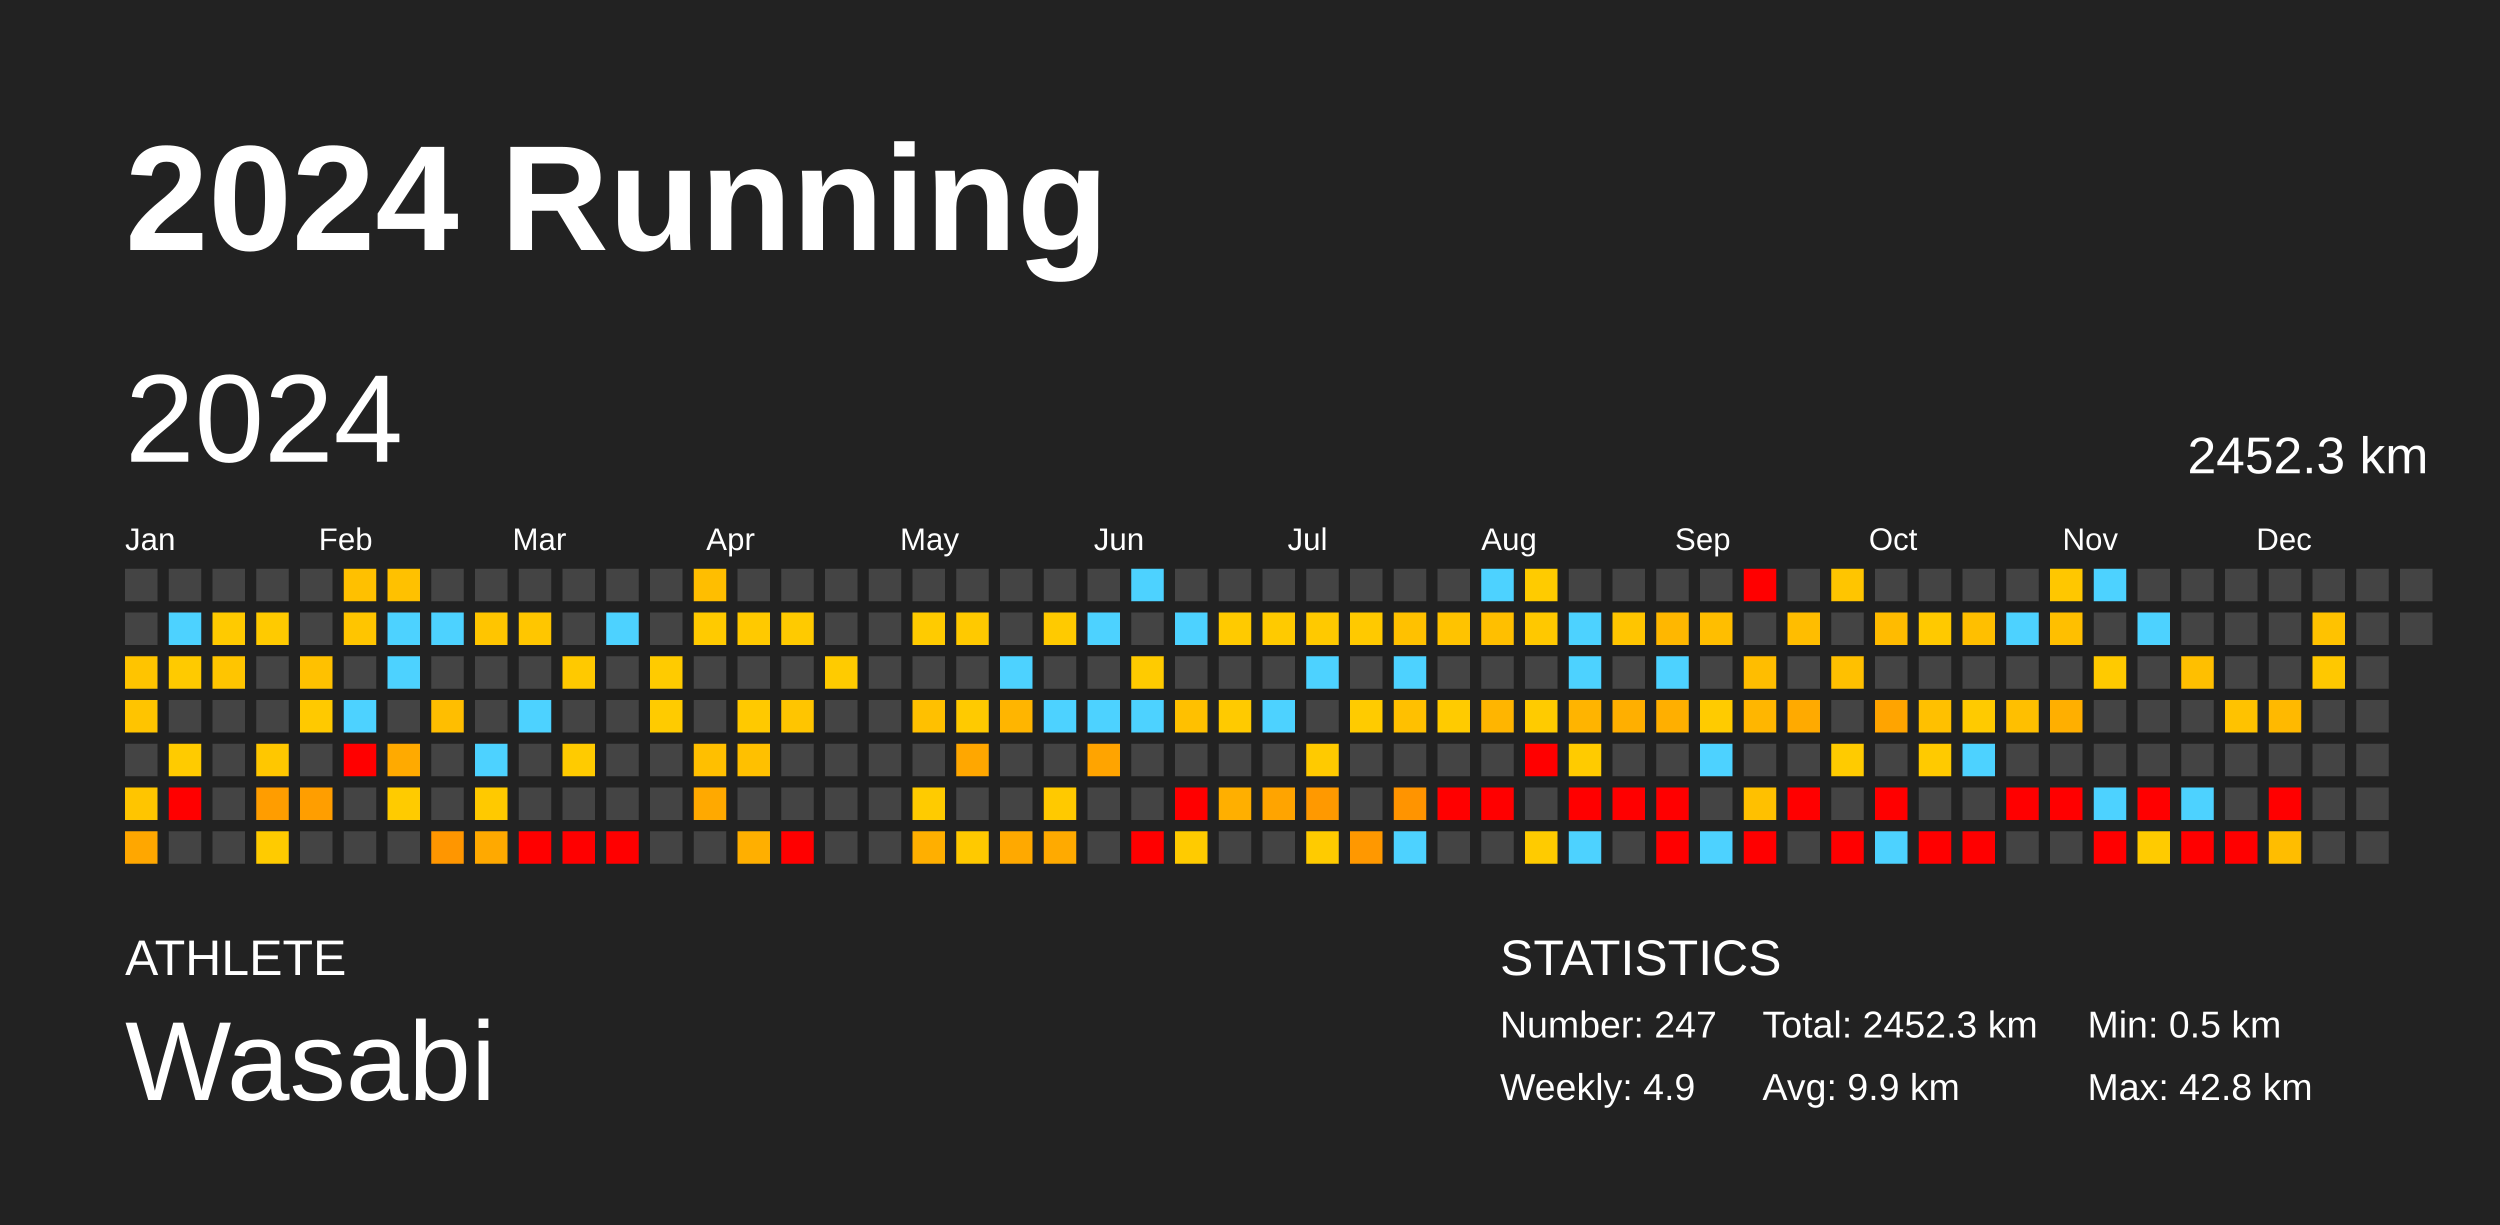
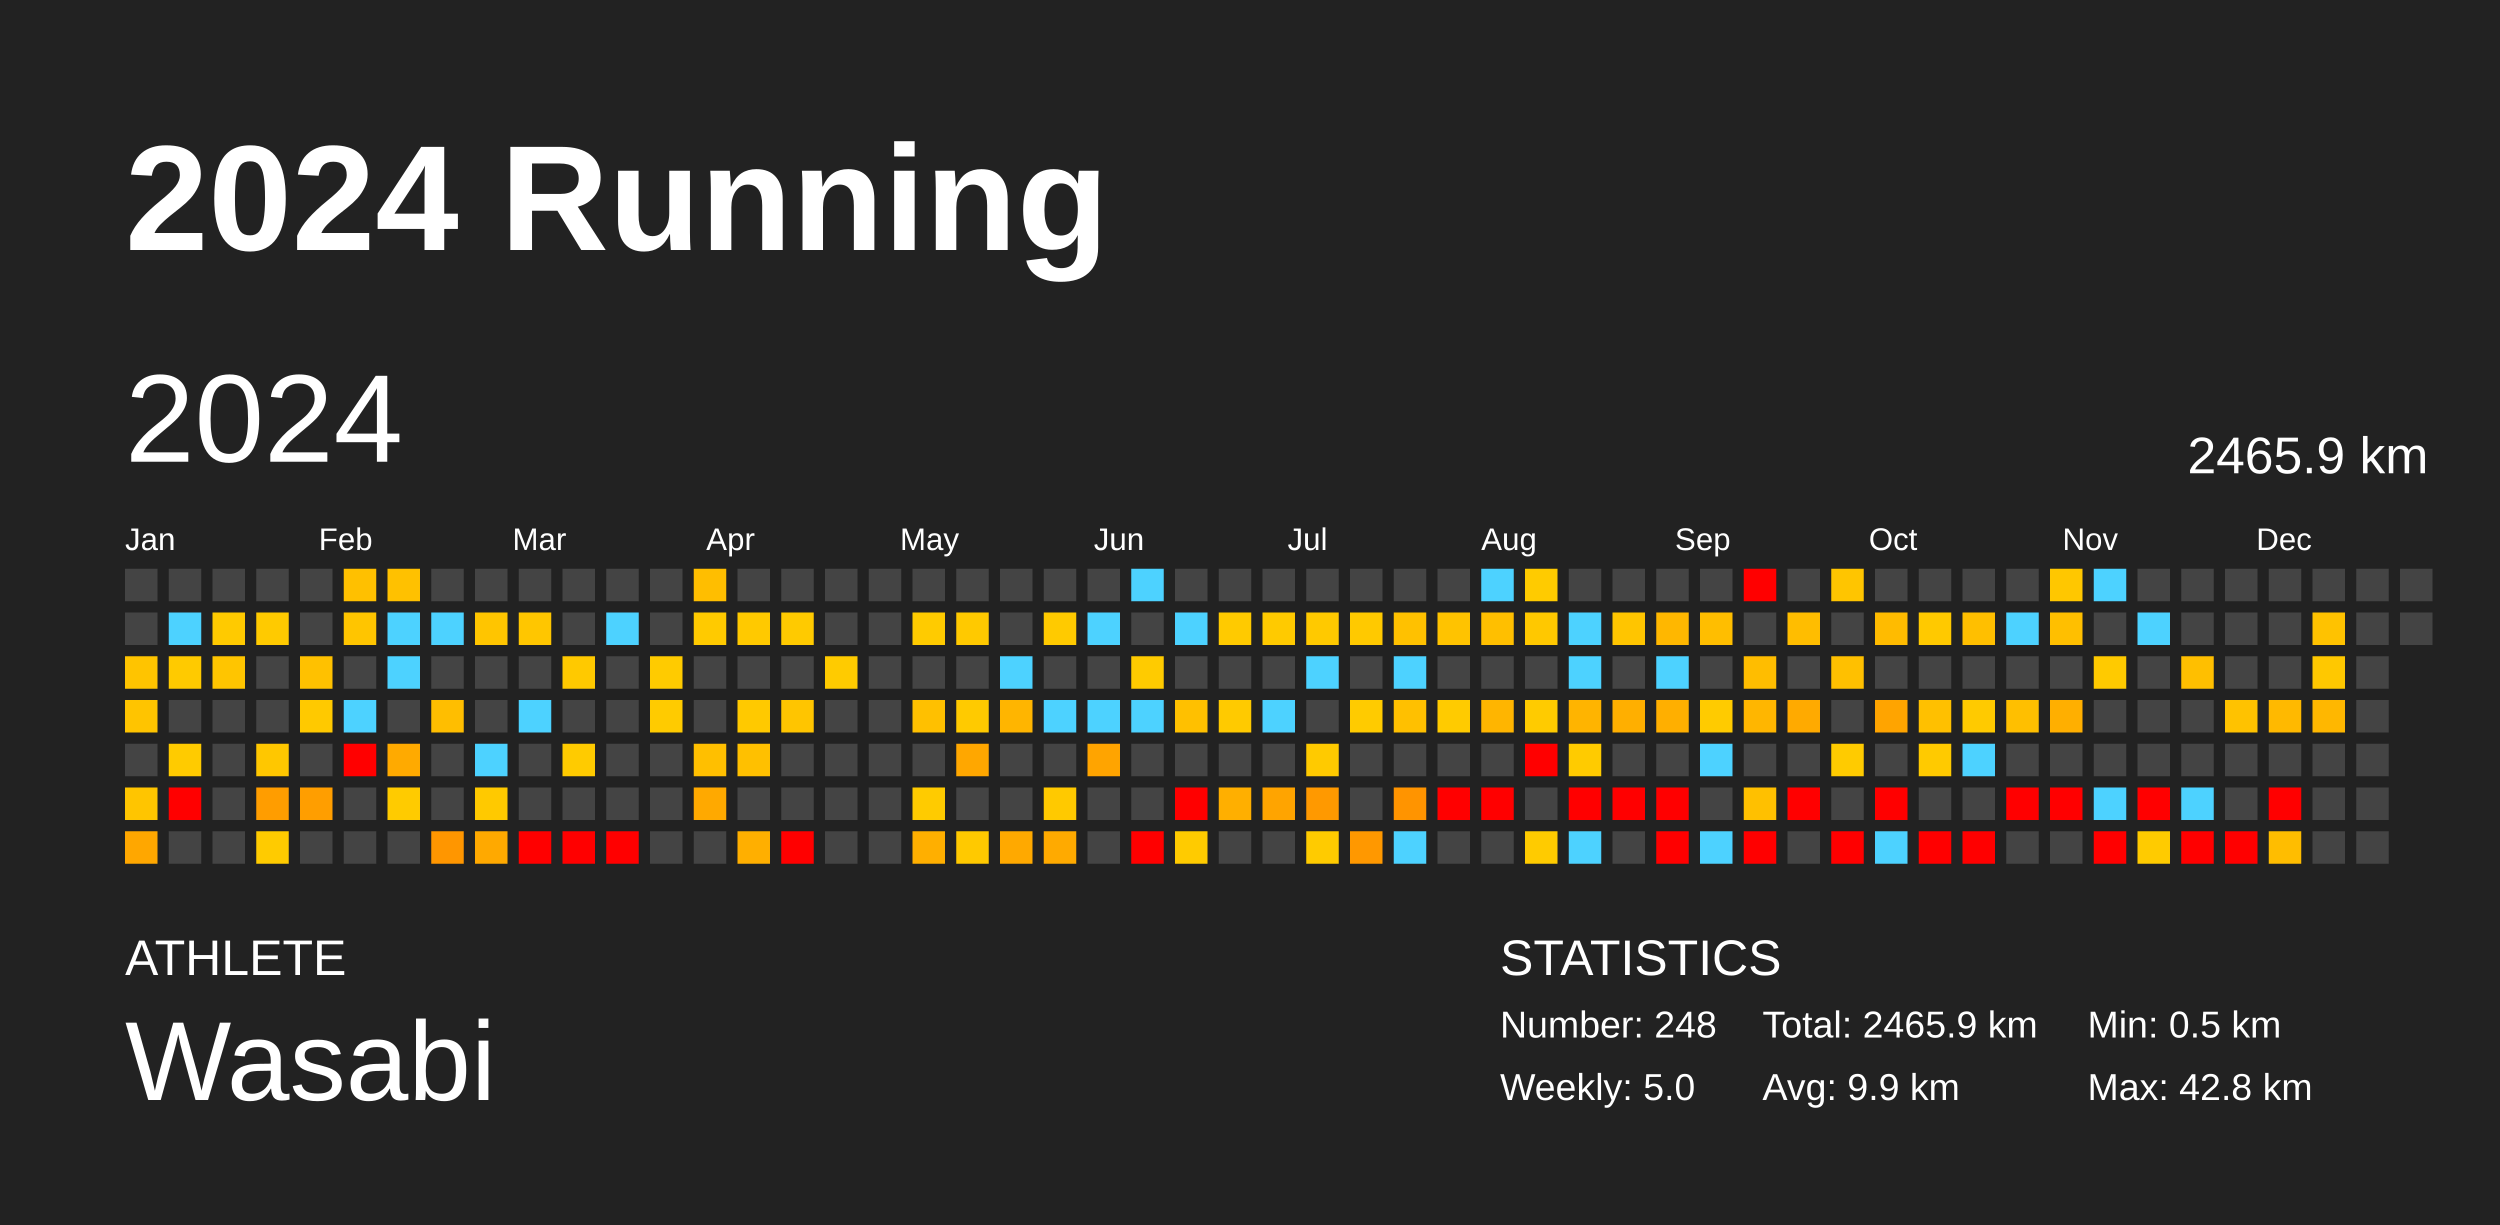
<svg xmlns="http://www.w3.org/2000/svg" baseProfile="full" height="98mm" version="1.1" viewBox="0,0,200,98" width="200mm">
  <defs />
  <rect fill="#222222" height="98" width="200" x="0" y="0" />
  <text fill="#FFFFFF" style="font-size:12px; font-family:Arial; font-weight:bold;" x="10" y="20">2024 Running</text>
  <text fill="#FFFFFF" style="font-size:4px; font-family:Arial" x="10" y="78">ATHLETE</text>
  <text fill="#FFFFFF" style="font-size:9px; font-family:Arial" x="10" y="88">Wasabi</text>
  <text fill="#FFFFFF" style="font-size:4px; font-family:Arial" x="120" y="78">STATISTICS</text>
-   <text fill="#FFFFFF" style="font-size:3px; font-family:Arial" x="120" y="83">Number: 247</text>
-   <text fill="#FFFFFF" style="font-size:3px; font-family:Arial" x="120" y="88">Weekly: 4.9</text>
-   <text fill="#FFFFFF" style="font-size:3px; font-family:Arial" x="141" y="83">Total: 2452.3 km</text>
+   <text fill="#FFFFFF" style="font-size:3px; font-family:Arial" x="120" y="83">Number: 248</text>
+   <text fill="#FFFFFF" style="font-size:3px; font-family:Arial" x="120" y="88">Weekly: 5.0</text>
+   <text fill="#FFFFFF" style="font-size:3px; font-family:Arial" x="141" y="83">Total: 2465.9 km</text>
  <text fill="#FFFFFF" style="font-size:3px; font-family:Arial" x="141" y="88">Avg: 9.9 km</text>
  <text fill="#FFFFFF" style="font-size:3px; font-family:Arial" x="167" y="83">Min: 0.5 km</text>
  <text fill="#FFFFFF" style="font-size:3px; font-family:Arial" x="167" y="88">Max: 42.8 km</text>
  <text dominant-baseline="hanging" fill="#FFFFFF" style="font-size:10.0px; font-family:Arial;" x="10" y="30">2024</text>
-   <text dominant-baseline="hanging" fill="#FFFFFF" style="font-size:4.125px; font-family:Arial;" x="175" y="35">2452.3 km</text>
+   <text dominant-baseline="hanging" fill="#FFFFFF" style="font-size:4.125px; font-family:Arial;" x="175" y="35">2465.9 km</text>
  <text fill="#FFFFFF" style="font-size:2.5px; font-family:Arial" x="10.0" y="44">Jan</text>
  <text fill="#FFFFFF" style="font-size:2.5px; font-family:Arial" x="25.5" y="44">Feb</text>
  <text fill="#FFFFFF" style="font-size:2.5px; font-family:Arial" x="41.0" y="44">Mar</text>
  <text fill="#FFFFFF" style="font-size:2.5px; font-family:Arial" x="56.5" y="44">Apr</text>
  <text fill="#FFFFFF" style="font-size:2.5px; font-family:Arial" x="72.0" y="44">May</text>
  <text fill="#FFFFFF" style="font-size:2.5px; font-family:Arial" x="87.5" y="44">Jun</text>
  <text fill="#FFFFFF" style="font-size:2.5px; font-family:Arial" x="103.0" y="44">Jul</text>
  <text fill="#FFFFFF" style="font-size:2.5px; font-family:Arial" x="118.5" y="44">Aug</text>
  <text fill="#FFFFFF" style="font-size:2.5px; font-family:Arial" x="134.0" y="44">Sep</text>
  <text fill="#FFFFFF" style="font-size:2.5px; font-family:Arial" x="149.5" y="44">Oct</text>
  <text fill="#FFFFFF" style="font-size:2.5px; font-family:Arial" x="165.0" y="44">Nov</text>
  <text fill="#FFFFFF" style="font-size:2.5px; font-family:Arial" x="180.5" y="44">Dec</text>
  <rect fill="#444444" height="2.6" width="2.6" x="10.0" y="45.5" />
  <rect fill="#444444" height="2.6" width="2.6" x="10.0" y="49.0" />
  <rect fill="#ffc400" height="2.6" width="2.6" x="10.0" y="52.5" />
  <rect fill="#ffc400" height="2.6" width="2.6" x="10.0" y="56.0" />
  <rect fill="#444444" height="2.6" width="2.6" x="10.0" y="59.5" />
  <rect fill="#ffc500" height="2.6" width="2.6" x="10.0" y="63.0" />
  <rect fill="#ffa700" height="2.6" width="2.6" x="10.0" y="66.5" />
  <rect fill="#444444" height="2.6" width="2.6" x="13.5" y="45.5" />
  <rect fill="#4dd2ff" height="2.6" width="2.6" x="13.5" y="49.0" />
  <rect fill="#ffca00" height="2.6" width="2.6" x="13.5" y="52.5" />
  <rect fill="#444444" height="2.6" width="2.6" x="13.5" y="56.0" />
  <rect fill="#ffcb00" height="2.6" width="2.6" x="13.5" y="59.5" />
  <rect fill="red" height="2.6" width="2.6" x="13.5" y="63.0" />
  <rect fill="#444444" height="2.6" width="2.6" x="13.5" y="66.5" />
  <rect fill="#444444" height="2.6" width="2.6" x="17.0" y="45.5" />
  <rect fill="#ffca00" height="2.6" width="2.6" x="17.0" y="49.0" />
  <rect fill="#ffc500" height="2.6" width="2.6" x="17.0" y="52.5" />
  <rect fill="#444444" height="2.6" width="2.6" x="17.0" y="56.0" />
  <rect fill="#444444" height="2.6" width="2.6" x="17.0" y="59.5" />
  <rect fill="#444444" height="2.6" width="2.6" x="17.0" y="63.0" />
  <rect fill="#444444" height="2.6" width="2.6" x="17.0" y="66.5" />
  <rect fill="#444444" height="2.6" width="2.6" x="20.5" y="45.5" />
  <rect fill="#ffca00" height="2.6" width="2.6" x="20.5" y="49.0" />
  <rect fill="#444444" height="2.6" width="2.6" x="20.5" y="52.5" />
  <rect fill="#444444" height="2.6" width="2.6" x="20.5" y="56.0" />
  <rect fill="#ffc700" height="2.6" width="2.6" x="20.5" y="59.5" />
  <rect fill="#ff9d00" height="2.6" width="2.6" x="20.5" y="63.0" />
  <rect fill="#ffcb00" height="2.6" width="2.6" x="20.5" y="66.5" />
  <rect fill="#444444" height="2.6" width="2.6" x="24.0" y="45.5" />
  <rect fill="#444444" height="2.6" width="2.6" x="24.0" y="49.0" />
  <rect fill="#ffc100" height="2.6" width="2.6" x="24.0" y="52.5" />
  <rect fill="#ffc900" height="2.6" width="2.6" x="24.0" y="56.0" />
  <rect fill="#444444" height="2.6" width="2.6" x="24.0" y="59.5" />
  <rect fill="#ff9e00" height="2.6" width="2.6" x="24.0" y="63.0" />
  <rect fill="#444444" height="2.6" width="2.6" x="24.0" y="66.5" />
  <rect fill="#ffc000" height="2.6" width="2.6" x="27.5" y="45.5" />
  <rect fill="#ffc500" height="2.6" width="2.6" x="27.5" y="49.0" />
  <rect fill="#444444" height="2.6" width="2.6" x="27.5" y="52.5" />
  <rect fill="#4dd2ff" height="2.6" width="2.6" x="27.5" y="56.0" />
  <rect fill="red" height="2.6" width="2.6" x="27.5" y="59.5" />
  <rect fill="#444444" height="2.6" width="2.6" x="27.5" y="63.0" />
  <rect fill="#444444" height="2.6" width="2.6" x="27.5" y="66.5" />
  <rect fill="#ffc100" height="2.6" width="2.6" x="31.0" y="45.5" />
  <rect fill="#4dd2ff" height="2.6" width="2.6" x="31.0" y="49.0" />
  <rect fill="#4dd2ff" height="2.6" width="2.6" x="31.0" y="52.5" />
  <rect fill="#444444" height="2.6" width="2.6" x="31.0" y="56.0" />
  <rect fill="#ffaa00" height="2.6" width="2.6" x="31.0" y="59.5" />
  <rect fill="#ffcb00" height="2.6" width="2.6" x="31.0" y="63.0" />
  <rect fill="#444444" height="2.6" width="2.6" x="31.0" y="66.5" />
  <rect fill="#444444" height="2.6" width="2.6" x="34.5" y="45.5" />
  <rect fill="#4dd2ff" height="2.6" width="2.6" x="34.5" y="49.0" />
  <rect fill="#444444" height="2.6" width="2.6" x="34.5" y="52.5" />
  <rect fill="#ffbe00" height="2.6" width="2.6" x="34.5" y="56.0" />
  <rect fill="#444444" height="2.6" width="2.6" x="34.5" y="59.5" />
  <rect fill="#444444" height="2.6" width="2.6" x="34.5" y="63.0" />
  <rect fill="#ff9600" height="2.6" width="2.6" x="34.5" y="66.5" />
  <rect fill="#444444" height="2.6" width="2.6" x="38.0" y="45.5" />
  <rect fill="#ffc500" height="2.6" width="2.6" x="38.0" y="49.0" />
  <rect fill="#444444" height="2.6" width="2.6" x="38.0" y="52.5" />
  <rect fill="#444444" height="2.6" width="2.6" x="38.0" y="56.0" />
  <rect fill="#4dd2ff" height="2.6" width="2.6" x="38.0" y="59.5" />
  <rect fill="#ffc900" height="2.6" width="2.6" x="38.0" y="63.0" />
  <rect fill="#ffa900" height="2.6" width="2.6" x="38.0" y="66.5" />
  <rect fill="#444444" height="2.6" width="2.6" x="41.5" y="45.5" />
  <rect fill="#ffc600" height="2.6" width="2.6" x="41.5" y="49.0" />
  <rect fill="#444444" height="2.6" width="2.6" x="41.5" y="52.5" />
  <rect fill="#4dd2ff" height="2.6" width="2.6" x="41.5" y="56.0" />
  <rect fill="#444444" height="2.6" width="2.6" x="41.5" y="59.5" />
  <rect fill="#444444" height="2.6" width="2.6" x="41.5" y="63.0" />
  <rect fill="red" height="2.6" width="2.6" x="41.5" y="66.5" />
  <rect fill="#444444" height="2.6" width="2.6" x="45.0" y="45.5" />
  <rect fill="#444444" height="2.6" width="2.6" x="45.0" y="49.0" />
  <rect fill="#ffc900" height="2.6" width="2.6" x="45.0" y="52.5" />
  <rect fill="#444444" height="2.6" width="2.6" x="45.0" y="56.0" />
  <rect fill="#ffcb00" height="2.6" width="2.6" x="45.0" y="59.5" />
  <rect fill="#444444" height="2.6" width="2.6" x="45.0" y="63.0" />
  <rect fill="red" height="2.6" width="2.6" x="45.0" y="66.5" />
  <rect fill="#444444" height="2.6" width="2.6" x="48.5" y="45.5" />
  <rect fill="#4dd2ff" height="2.6" width="2.6" x="48.5" y="49.0" />
  <rect fill="#444444" height="2.6" width="2.6" x="48.5" y="52.5" />
  <rect fill="#444444" height="2.6" width="2.6" x="48.5" y="56.0" />
  <rect fill="#444444" height="2.6" width="2.6" x="48.5" y="59.5" />
  <rect fill="#444444" height="2.6" width="2.6" x="48.5" y="63.0" />
  <rect fill="red" height="2.6" width="2.6" x="48.5" y="66.5" />
  <rect fill="#444444" height="2.6" width="2.6" x="52.0" y="45.5" />
  <rect fill="#444444" height="2.6" width="2.6" x="52.0" y="49.0" />
  <rect fill="#ffcb00" height="2.6" width="2.6" x="52.0" y="52.5" />
  <rect fill="#ffcb00" height="2.6" width="2.6" x="52.0" y="56.0" />
  <rect fill="#444444" height="2.6" width="2.6" x="52.0" y="59.5" />
  <rect fill="#444444" height="2.6" width="2.6" x="52.0" y="63.0" />
  <rect fill="#444444" height="2.6" width="2.6" x="52.0" y="66.5" />
  <rect fill="#ffbe00" height="2.6" width="2.6" x="55.5" y="45.5" />
  <rect fill="#ffca00" height="2.6" width="2.6" x="55.5" y="49.0" />
  <rect fill="#444444" height="2.6" width="2.6" x="55.5" y="52.5" />
  <rect fill="#444444" height="2.6" width="2.6" x="55.5" y="56.0" />
  <rect fill="#ffbf00" height="2.6" width="2.6" x="55.5" y="59.5" />
  <rect fill="#ffa900" height="2.6" width="2.6" x="55.5" y="63.0" />
  <rect fill="#444444" height="2.6" width="2.6" x="55.5" y="66.5" />
  <rect fill="#444444" height="2.6" width="2.6" x="59.0" y="45.5" />
  <rect fill="#ffc900" height="2.6" width="2.6" x="59.0" y="49.0" />
  <rect fill="#444444" height="2.6" width="2.6" x="59.0" y="52.5" />
  <rect fill="#ffc900" height="2.6" width="2.6" x="59.0" y="56.0" />
  <rect fill="#ffc000" height="2.6" width="2.6" x="59.0" y="59.5" />
  <rect fill="#444444" height="2.6" width="2.6" x="59.0" y="63.0" />
  <rect fill="#ffaf00" height="2.6" width="2.6" x="59.0" y="66.5" />
  <rect fill="#444444" height="2.6" width="2.6" x="62.5" y="45.5" />
  <rect fill="#ffca00" height="2.6" width="2.6" x="62.5" y="49.0" />
  <rect fill="#444444" height="2.6" width="2.6" x="62.5" y="52.5" />
  <rect fill="#ffc500" height="2.6" width="2.6" x="62.5" y="56.0" />
  <rect fill="#444444" height="2.6" width="2.6" x="62.5" y="59.5" />
  <rect fill="#444444" height="2.6" width="2.6" x="62.5" y="63.0" />
  <rect fill="red" height="2.6" width="2.6" x="62.5" y="66.5" />
  <rect fill="#444444" height="2.6" width="2.6" x="66.0" y="45.5" />
  <rect fill="#444444" height="2.6" width="2.6" x="66.0" y="49.0" />
  <rect fill="#ffcb00" height="2.6" width="2.6" x="66.0" y="52.5" />
  <rect fill="#444444" height="2.6" width="2.6" x="66.0" y="56.0" />
  <rect fill="#444444" height="2.6" width="2.6" x="66.0" y="59.5" />
  <rect fill="#444444" height="2.6" width="2.6" x="66.0" y="63.0" />
  <rect fill="#444444" height="2.6" width="2.6" x="66.0" y="66.5" />
  <rect fill="#444444" height="2.6" width="2.6" x="69.5" y="45.5" />
  <rect fill="#444444" height="2.6" width="2.6" x="69.5" y="49.0" />
  <rect fill="#444444" height="2.6" width="2.6" x="69.5" y="52.5" />
  <rect fill="#444444" height="2.6" width="2.6" x="69.5" y="56.0" />
  <rect fill="#444444" height="2.6" width="2.6" x="69.5" y="59.5" />
  <rect fill="#444444" height="2.6" width="2.6" x="69.5" y="63.0" />
  <rect fill="#444444" height="2.6" width="2.6" x="69.5" y="66.5" />
  <rect fill="#444444" height="2.6" width="2.6" x="73.0" y="45.5" />
  <rect fill="#ffcb00" height="2.6" width="2.6" x="73.0" y="49.0" />
  <rect fill="#444444" height="2.6" width="2.6" x="73.0" y="52.5" />
  <rect fill="#ffc000" height="2.6" width="2.6" x="73.0" y="56.0" />
  <rect fill="#444444" height="2.6" width="2.6" x="73.0" y="59.5" />
  <rect fill="#ffcb00" height="2.6" width="2.6" x="73.0" y="63.0" />
  <rect fill="#ffaf00" height="2.6" width="2.6" x="73.0" y="66.5" />
  <rect fill="#444444" height="2.6" width="2.6" x="76.5" y="45.5" />
  <rect fill="#ffc900" height="2.6" width="2.6" x="76.5" y="49.0" />
  <rect fill="#444444" height="2.6" width="2.6" x="76.5" y="52.5" />
  <rect fill="#ffca00" height="2.6" width="2.6" x="76.5" y="56.0" />
  <rect fill="#ffa700" height="2.6" width="2.6" x="76.5" y="59.5" />
  <rect fill="#444444" height="2.6" width="2.6" x="76.5" y="63.0" />
  <rect fill="#ffc900" height="2.6" width="2.6" x="76.5" y="66.5" />
  <rect fill="#444444" height="2.6" width="2.6" x="80.0" y="45.5" />
  <rect fill="#444444" height="2.6" width="2.6" x="80.0" y="49.0" />
  <rect fill="#4dd2ff" height="2.6" width="2.6" x="80.0" y="52.5" />
  <rect fill="#ffb500" height="2.6" width="2.6" x="80.0" y="56.0" />
  <rect fill="#444444" height="2.6" width="2.6" x="80.0" y="59.5" />
  <rect fill="#444444" height="2.6" width="2.6" x="80.0" y="63.0" />
  <rect fill="#ffa900" height="2.6" width="2.6" x="80.0" y="66.5" />
  <rect fill="#444444" height="2.6" width="2.6" x="83.5" y="45.5" />
  <rect fill="#ffca00" height="2.6" width="2.6" x="83.5" y="49.0" />
  <rect fill="#444444" height="2.6" width="2.6" x="83.5" y="52.5" />
  <rect fill="#4dd2ff" height="2.6" width="2.6" x="83.5" y="56.0" />
  <rect fill="#444444" height="2.6" width="2.6" x="83.5" y="59.5" />
  <rect fill="#ffc900" height="2.6" width="2.6" x="83.5" y="63.0" />
  <rect fill="#ffaa00" height="2.6" width="2.6" x="83.5" y="66.5" />
  <rect fill="#444444" height="2.6" width="2.6" x="87.0" y="45.5" />
  <rect fill="#4dd2ff" height="2.6" width="2.6" x="87.0" y="49.0" />
  <rect fill="#444444" height="2.6" width="2.6" x="87.0" y="52.5" />
  <rect fill="#4dd2ff" height="2.6" width="2.6" x="87.0" y="56.0" />
  <rect fill="#ffa400" height="2.6" width="2.6" x="87.0" y="59.5" />
  <rect fill="#444444" height="2.6" width="2.6" x="87.0" y="63.0" />
  <rect fill="#444444" height="2.6" width="2.6" x="87.0" y="66.5" />
  <rect fill="#4dd2ff" height="2.6" width="2.6" x="90.5" y="45.5" />
  <rect fill="#444444" height="2.6" width="2.6" x="90.5" y="49.0" />
  <rect fill="#ffcb00" height="2.6" width="2.6" x="90.5" y="52.5" />
  <rect fill="#4dd2ff" height="2.6" width="2.6" x="90.5" y="56.0" />
  <rect fill="#444444" height="2.6" width="2.6" x="90.5" y="59.5" />
  <rect fill="#444444" height="2.6" width="2.6" x="90.5" y="63.0" />
  <rect fill="red" height="2.6" width="2.6" x="90.5" y="66.5" />
  <rect fill="#444444" height="2.6" width="2.6" x="94.0" y="45.5" />
  <rect fill="#4dd2ff" height="2.6" width="2.6" x="94.0" y="49.0" />
  <rect fill="#444444" height="2.6" width="2.6" x="94.0" y="52.5" />
  <rect fill="#ffc000" height="2.6" width="2.6" x="94.0" y="56.0" />
  <rect fill="#444444" height="2.6" width="2.6" x="94.0" y="59.5" />
  <rect fill="red" height="2.6" width="2.6" x="94.0" y="63.0" />
  <rect fill="#ffcb00" height="2.6" width="2.6" x="94.0" y="66.5" />
  <rect fill="#444444" height="2.6" width="2.6" x="97.5" y="45.5" />
  <rect fill="#ffca00" height="2.6" width="2.6" x="97.5" y="49.0" />
  <rect fill="#444444" height="2.6" width="2.6" x="97.5" y="52.5" />
  <rect fill="#ffca00" height="2.6" width="2.6" x="97.5" y="56.0" />
  <rect fill="#444444" height="2.6" width="2.6" x="97.5" y="59.5" />
  <rect fill="#ffaf00" height="2.6" width="2.6" x="97.5" y="63.0" />
  <rect fill="#444444" height="2.6" width="2.6" x="97.5" y="66.5" />
  <rect fill="#444444" height="2.6" width="2.6" x="101.0" y="45.5" />
  <rect fill="#ffca00" height="2.6" width="2.6" x="101.0" y="49.0" />
  <rect fill="#444444" height="2.6" width="2.6" x="101.0" y="52.5" />
  <rect fill="#4dd2ff" height="2.6" width="2.6" x="101.0" y="56.0" />
  <rect fill="#444444" height="2.6" width="2.6" x="101.0" y="59.5" />
  <rect fill="#ffa400" height="2.6" width="2.6" x="101.0" y="63.0" />
  <rect fill="#444444" height="2.6" width="2.6" x="101.0" y="66.5" />
  <rect fill="#444444" height="2.6" width="2.6" x="104.5" y="45.5" />
  <rect fill="#ffc900" height="2.6" width="2.6" x="104.5" y="49.0" />
  <rect fill="#4dd2ff" height="2.6" width="2.6" x="104.5" y="52.5" />
  <rect fill="#444444" height="2.6" width="2.6" x="104.5" y="56.0" />
  <rect fill="#ffca00" height="2.6" width="2.6" x="104.5" y="59.5" />
  <rect fill="#ff9900" height="2.6" width="2.6" x="104.5" y="63.0" />
  <rect fill="#ffcb00" height="2.6" width="2.6" x="104.5" y="66.5" />
  <rect fill="#444444" height="2.6" width="2.6" x="108.0" y="45.5" />
  <rect fill="#ffc900" height="2.6" width="2.6" x="108.0" y="49.0" />
  <rect fill="#444444" height="2.6" width="2.6" x="108.0" y="52.5" />
  <rect fill="#ffcb00" height="2.6" width="2.6" x="108.0" y="56.0" />
  <rect fill="#444444" height="2.6" width="2.6" x="108.0" y="59.5" />
  <rect fill="#444444" height="2.6" width="2.6" x="108.0" y="63.0" />
  <rect fill="#ff9800" height="2.6" width="2.6" x="108.0" y="66.5" />
  <rect fill="#444444" height="2.6" width="2.6" x="111.5" y="45.5" />
  <rect fill="#ffc100" height="2.6" width="2.6" x="111.5" y="49.0" />
  <rect fill="#4dd2ff" height="2.6" width="2.6" x="111.5" y="52.5" />
  <rect fill="#ffc000" height="2.6" width="2.6" x="111.5" y="56.0" />
  <rect fill="#444444" height="2.6" width="2.6" x="111.5" y="59.5" />
  <rect fill="#ff9400" height="2.6" width="2.6" x="111.5" y="63.0" />
  <rect fill="#4dd2ff" height="2.6" width="2.6" x="111.5" y="66.5" />
  <rect fill="#444444" height="2.6" width="2.6" x="115.0" y="45.5" />
  <rect fill="#ffc300" height="2.6" width="2.6" x="115.0" y="49.0" />
  <rect fill="#444444" height="2.6" width="2.6" x="115.0" y="52.5" />
  <rect fill="#ffcb00" height="2.6" width="2.6" x="115.0" y="56.0" />
  <rect fill="#444444" height="2.6" width="2.6" x="115.0" y="59.5" />
  <rect fill="red" height="2.6" width="2.6" x="115.0" y="63.0" />
  <rect fill="#444444" height="2.6" width="2.6" x="115.0" y="66.5" />
  <rect fill="#4dd2ff" height="2.6" width="2.6" x="118.5" y="45.5" />
  <rect fill="#ffbf00" height="2.6" width="2.6" x="118.5" y="49.0" />
  <rect fill="#444444" height="2.6" width="2.6" x="118.5" y="52.5" />
  <rect fill="#ffb500" height="2.6" width="2.6" x="118.5" y="56.0" />
  <rect fill="#444444" height="2.6" width="2.6" x="118.5" y="59.5" />
  <rect fill="red" height="2.6" width="2.6" x="118.5" y="63.0" />
  <rect fill="#444444" height="2.6" width="2.6" x="118.5" y="66.5" />
  <rect fill="#ffcb00" height="2.6" width="2.6" x="122.0" y="45.5" />
  <rect fill="#ffc800" height="2.6" width="2.6" x="122.0" y="49.0" />
  <rect fill="#444444" height="2.6" width="2.6" x="122.0" y="52.5" />
  <rect fill="#ffcb00" height="2.6" width="2.6" x="122.0" y="56.0" />
  <rect fill="red" height="2.6" width="2.6" x="122.0" y="59.5" />
  <rect fill="#444444" height="2.6" width="2.6" x="122.0" y="63.0" />
  <rect fill="#ffcb00" height="2.6" width="2.6" x="122.0" y="66.5" />
  <rect fill="#444444" height="2.6" width="2.6" x="125.5" y="45.5" />
  <rect fill="#4dd2ff" height="2.6" width="2.6" x="125.5" y="49.0" />
  <rect fill="#4dd2ff" height="2.6" width="2.6" x="125.5" y="52.5" />
  <rect fill="#ffb400" height="2.6" width="2.6" x="125.5" y="56.0" />
  <rect fill="#ffcb00" height="2.6" width="2.6" x="125.5" y="59.5" />
  <rect fill="red" height="2.6" width="2.6" x="125.5" y="63.0" />
  <rect fill="#4dd2ff" height="2.6" width="2.6" x="125.5" y="66.5" />
  <rect fill="#444444" height="2.6" width="2.6" x="129.0" y="45.5" />
  <rect fill="#ffc500" height="2.6" width="2.6" x="129.0" y="49.0" />
  <rect fill="#444444" height="2.6" width="2.6" x="129.0" y="52.5" />
  <rect fill="#ffaf00" height="2.6" width="2.6" x="129.0" y="56.0" />
  <rect fill="#444444" height="2.6" width="2.6" x="129.0" y="59.5" />
  <rect fill="red" height="2.6" width="2.6" x="129.0" y="63.0" />
  <rect fill="#444444" height="2.6" width="2.6" x="129.0" y="66.5" />
  <rect fill="#444444" height="2.6" width="2.6" x="132.5" y="45.5" />
  <rect fill="#ffb700" height="2.6" width="2.6" x="132.5" y="49.0" />
  <rect fill="#4dd2ff" height="2.6" width="2.6" x="132.5" y="52.5" />
  <rect fill="#ffaf00" height="2.6" width="2.6" x="132.5" y="56.0" />
  <rect fill="#444444" height="2.6" width="2.6" x="132.5" y="59.5" />
  <rect fill="red" height="2.6" width="2.6" x="132.5" y="63.0" />
  <rect fill="red" height="2.6" width="2.6" x="132.5" y="66.5" />
  <rect fill="#444444" height="2.6" width="2.6" x="136.0" y="45.5" />
  <rect fill="#ffbe00" height="2.6" width="2.6" x="136.0" y="49.0" />
  <rect fill="#444444" height="2.6" width="2.6" x="136.0" y="52.5" />
  <rect fill="#ffcb00" height="2.6" width="2.6" x="136.0" y="56.0" />
  <rect fill="#4dd2ff" height="2.6" width="2.6" x="136.0" y="59.5" />
  <rect fill="#444444" height="2.6" width="2.6" x="136.0" y="63.0" />
  <rect fill="#4dd2ff" height="2.6" width="2.6" x="136.0" y="66.5" />
  <rect fill="red" height="2.6" width="2.6" x="139.5" y="45.5" />
  <rect fill="#444444" height="2.6" width="2.6" x="139.5" y="49.0" />
  <rect fill="#ffbd00" height="2.6" width="2.6" x="139.5" y="52.5" />
  <rect fill="#ffb600" height="2.6" width="2.6" x="139.5" y="56.0" />
  <rect fill="#444444" height="2.6" width="2.6" x="139.5" y="59.5" />
  <rect fill="#ffc000" height="2.6" width="2.6" x="139.5" y="63.0" />
  <rect fill="red" height="2.6" width="2.6" x="139.5" y="66.5" />
  <rect fill="#444444" height="2.6" width="2.6" x="143.0" y="45.5" />
  <rect fill="#ffbd00" height="2.6" width="2.6" x="143.0" y="49.0" />
  <rect fill="#444444" height="2.6" width="2.6" x="143.0" y="52.5" />
  <rect fill="#ffaa00" height="2.6" width="2.6" x="143.0" y="56.0" />
  <rect fill="#444444" height="2.6" width="2.6" x="143.0" y="59.5" />
  <rect fill="red" height="2.6" width="2.6" x="143.0" y="63.0" />
  <rect fill="#444444" height="2.6" width="2.6" x="143.0" y="66.5" />
  <rect fill="#ffc500" height="2.6" width="2.6" x="146.5" y="45.5" />
  <rect fill="#444444" height="2.6" width="2.6" x="146.5" y="49.0" />
  <rect fill="#ffc000" height="2.6" width="2.6" x="146.5" y="52.5" />
  <rect fill="#444444" height="2.6" width="2.6" x="146.5" y="56.0" />
  <rect fill="#ffcb00" height="2.6" width="2.6" x="146.5" y="59.5" />
  <rect fill="#444444" height="2.6" width="2.6" x="146.5" y="63.0" />
  <rect fill="red" height="2.6" width="2.6" x="146.5" y="66.5" />
  <rect fill="#444444" height="2.6" width="2.6" x="150.0" y="45.5" />
  <rect fill="#ffbb00" height="2.6" width="2.6" x="150.0" y="49.0" />
  <rect fill="#444444" height="2.6" width="2.6" x="150.0" y="52.5" />
  <rect fill="#ffa400" height="2.6" width="2.6" x="150.0" y="56.0" />
  <rect fill="#444444" height="2.6" width="2.6" x="150.0" y="59.5" />
  <rect fill="red" height="2.6" width="2.6" x="150.0" y="63.0" />
  <rect fill="#4dd2ff" height="2.6" width="2.6" x="150.0" y="66.5" />
  <rect fill="#444444" height="2.6" width="2.6" x="153.5" y="45.5" />
  <rect fill="#ffc900" height="2.6" width="2.6" x="153.5" y="49.0" />
  <rect fill="#444444" height="2.6" width="2.6" x="153.5" y="52.5" />
  <rect fill="#ffc000" height="2.6" width="2.6" x="153.5" y="56.0" />
  <rect fill="#ffca00" height="2.6" width="2.6" x="153.5" y="59.5" />
  <rect fill="#444444" height="2.6" width="2.6" x="153.5" y="63.0" />
  <rect fill="red" height="2.6" width="2.6" x="153.5" y="66.5" />
  <rect fill="#444444" height="2.6" width="2.6" x="157.0" y="45.5" />
  <rect fill="#ffbf00" height="2.6" width="2.6" x="157.0" y="49.0" />
  <rect fill="#444444" height="2.6" width="2.6" x="157.0" y="52.5" />
  <rect fill="#ffca00" height="2.6" width="2.6" x="157.0" y="56.0" />
  <rect fill="#4dd2ff" height="2.6" width="2.6" x="157.0" y="59.5" />
  <rect fill="#444444" height="2.6" width="2.6" x="157.0" y="63.0" />
  <rect fill="red" height="2.6" width="2.6" x="157.0" y="66.5" />
  <rect fill="#444444" height="2.6" width="2.6" x="160.5" y="45.5" />
  <rect fill="#4dd2ff" height="2.6" width="2.6" x="160.5" y="49.0" />
  <rect fill="#444444" height="2.6" width="2.6" x="160.5" y="52.5" />
  <rect fill="#ffbf00" height="2.6" width="2.6" x="160.5" y="56.0" />
  <rect fill="#444444" height="2.6" width="2.6" x="160.5" y="59.5" />
  <rect fill="red" height="2.6" width="2.6" x="160.5" y="63.0" />
  <rect fill="#444444" height="2.6" width="2.6" x="160.5" y="66.5" />
  <rect fill="#ffc700" height="2.6" width="2.6" x="164.0" y="45.5" />
  <rect fill="#ffbf00" height="2.6" width="2.6" x="164.0" y="49.0" />
  <rect fill="#444444" height="2.6" width="2.6" x="164.0" y="52.5" />
  <rect fill="#ffaf00" height="2.6" width="2.6" x="164.0" y="56.0" />
  <rect fill="#444444" height="2.6" width="2.6" x="164.0" y="59.5" />
  <rect fill="red" height="2.6" width="2.6" x="164.0" y="63.0" />
  <rect fill="#444444" height="2.6" width="2.6" x="164.0" y="66.5" />
  <rect fill="#4dd2ff" height="2.6" width="2.6" x="167.5" y="45.5" />
  <rect fill="#444444" height="2.6" width="2.6" x="167.5" y="49.0" />
  <rect fill="#ffca00" height="2.6" width="2.6" x="167.5" y="52.5" />
  <rect fill="#444444" height="2.6" width="2.6" x="167.5" y="56.0" />
  <rect fill="#444444" height="2.6" width="2.6" x="167.5" y="59.5" />
  <rect fill="#4dd2ff" height="2.6" width="2.6" x="167.5" y="63.0" />
  <rect fill="red" height="2.6" width="2.6" x="167.5" y="66.5" />
  <rect fill="#444444" height="2.6" width="2.6" x="171.0" y="45.5" />
  <rect fill="#4dd2ff" height="2.6" width="2.6" x="171.0" y="49.0" />
  <rect fill="#444444" height="2.6" width="2.6" x="171.0" y="52.5" />
  <rect fill="#444444" height="2.6" width="2.6" x="171.0" y="56.0" />
  <rect fill="#444444" height="2.6" width="2.6" x="171.0" y="59.5" />
  <rect fill="red" height="2.6" width="2.6" x="171.0" y="63.0" />
  <rect fill="#ffcb00" height="2.6" width="2.6" x="171.0" y="66.5" />
  <rect fill="#444444" height="2.6" width="2.6" x="174.5" y="45.5" />
  <rect fill="#444444" height="2.6" width="2.6" x="174.5" y="49.0" />
  <rect fill="#ffbf00" height="2.6" width="2.6" x="174.5" y="52.5" />
  <rect fill="#444444" height="2.6" width="2.6" x="174.5" y="56.0" />
  <rect fill="#444444" height="2.6" width="2.6" x="174.5" y="59.5" />
  <rect fill="#4dd2ff" height="2.6" width="2.6" x="174.5" y="63.0" />
  <rect fill="red" height="2.6" width="2.6" x="174.5" y="66.5" />
  <rect fill="#444444" height="2.6" width="2.6" x="178.0" y="45.5" />
  <rect fill="#444444" height="2.6" width="2.6" x="178.0" y="49.0" />
  <rect fill="#444444" height="2.6" width="2.6" x="178.0" y="52.5" />
  <rect fill="#ffc200" height="2.6" width="2.6" x="178.0" y="56.0" />
  <rect fill="#444444" height="2.6" width="2.6" x="178.0" y="59.5" />
  <rect fill="#444444" height="2.6" width="2.6" x="178.0" y="63.0" />
  <rect fill="red" height="2.6" width="2.6" x="178.0" y="66.5" />
  <rect fill="#444444" height="2.6" width="2.6" x="181.5" y="45.5" />
  <rect fill="#444444" height="2.6" width="2.6" x="181.5" y="49.0" />
  <rect fill="#444444" height="2.6" width="2.6" x="181.5" y="52.5" />
  <rect fill="#ffb900" height="2.6" width="2.6" x="181.5" y="56.0" />
  <rect fill="#444444" height="2.6" width="2.6" x="181.5" y="59.5" />
  <rect fill="red" height="2.6" width="2.6" x="181.5" y="63.0" />
  <rect fill="#ffbd00" height="2.6" width="2.6" x="181.5" y="66.5" />
  <rect fill="#444444" height="2.6" width="2.6" x="185.0" y="45.5" />
  <rect fill="#ffc200" height="2.6" width="2.6" x="185.0" y="49.0" />
  <rect fill="#ffc800" height="2.6" width="2.6" x="185.0" y="52.5" />
-   <rect fill="#444444" height="2.6" width="2.6" x="185.0" y="56.0" />
+   <rect fill="#ffb700" height="2.6" width="2.6" x="185.0" y="56.0" />
  <rect fill="#444444" height="2.6" width="2.6" x="185.0" y="59.5" />
  <rect fill="#444444" height="2.6" width="2.6" x="185.0" y="63.0" />
  <rect fill="#444444" height="2.6" width="2.6" x="185.0" y="66.5" />
  <rect fill="#444444" height="2.6" width="2.6" x="188.5" y="45.5" />
  <rect fill="#444444" height="2.6" width="2.6" x="188.5" y="49.0" />
  <rect fill="#444444" height="2.6" width="2.6" x="188.5" y="52.5" />
  <rect fill="#444444" height="2.6" width="2.6" x="188.5" y="56.0" />
  <rect fill="#444444" height="2.6" width="2.6" x="188.5" y="59.5" />
  <rect fill="#444444" height="2.6" width="2.6" x="188.5" y="63.0" />
  <rect fill="#444444" height="2.6" width="2.6" x="188.5" y="66.5" />
  <rect fill="#444444" height="2.6" width="2.6" x="192.0" y="45.5" />
  <rect fill="#444444" height="2.6" width="2.6" x="192.0" y="49.0" />
</svg>
